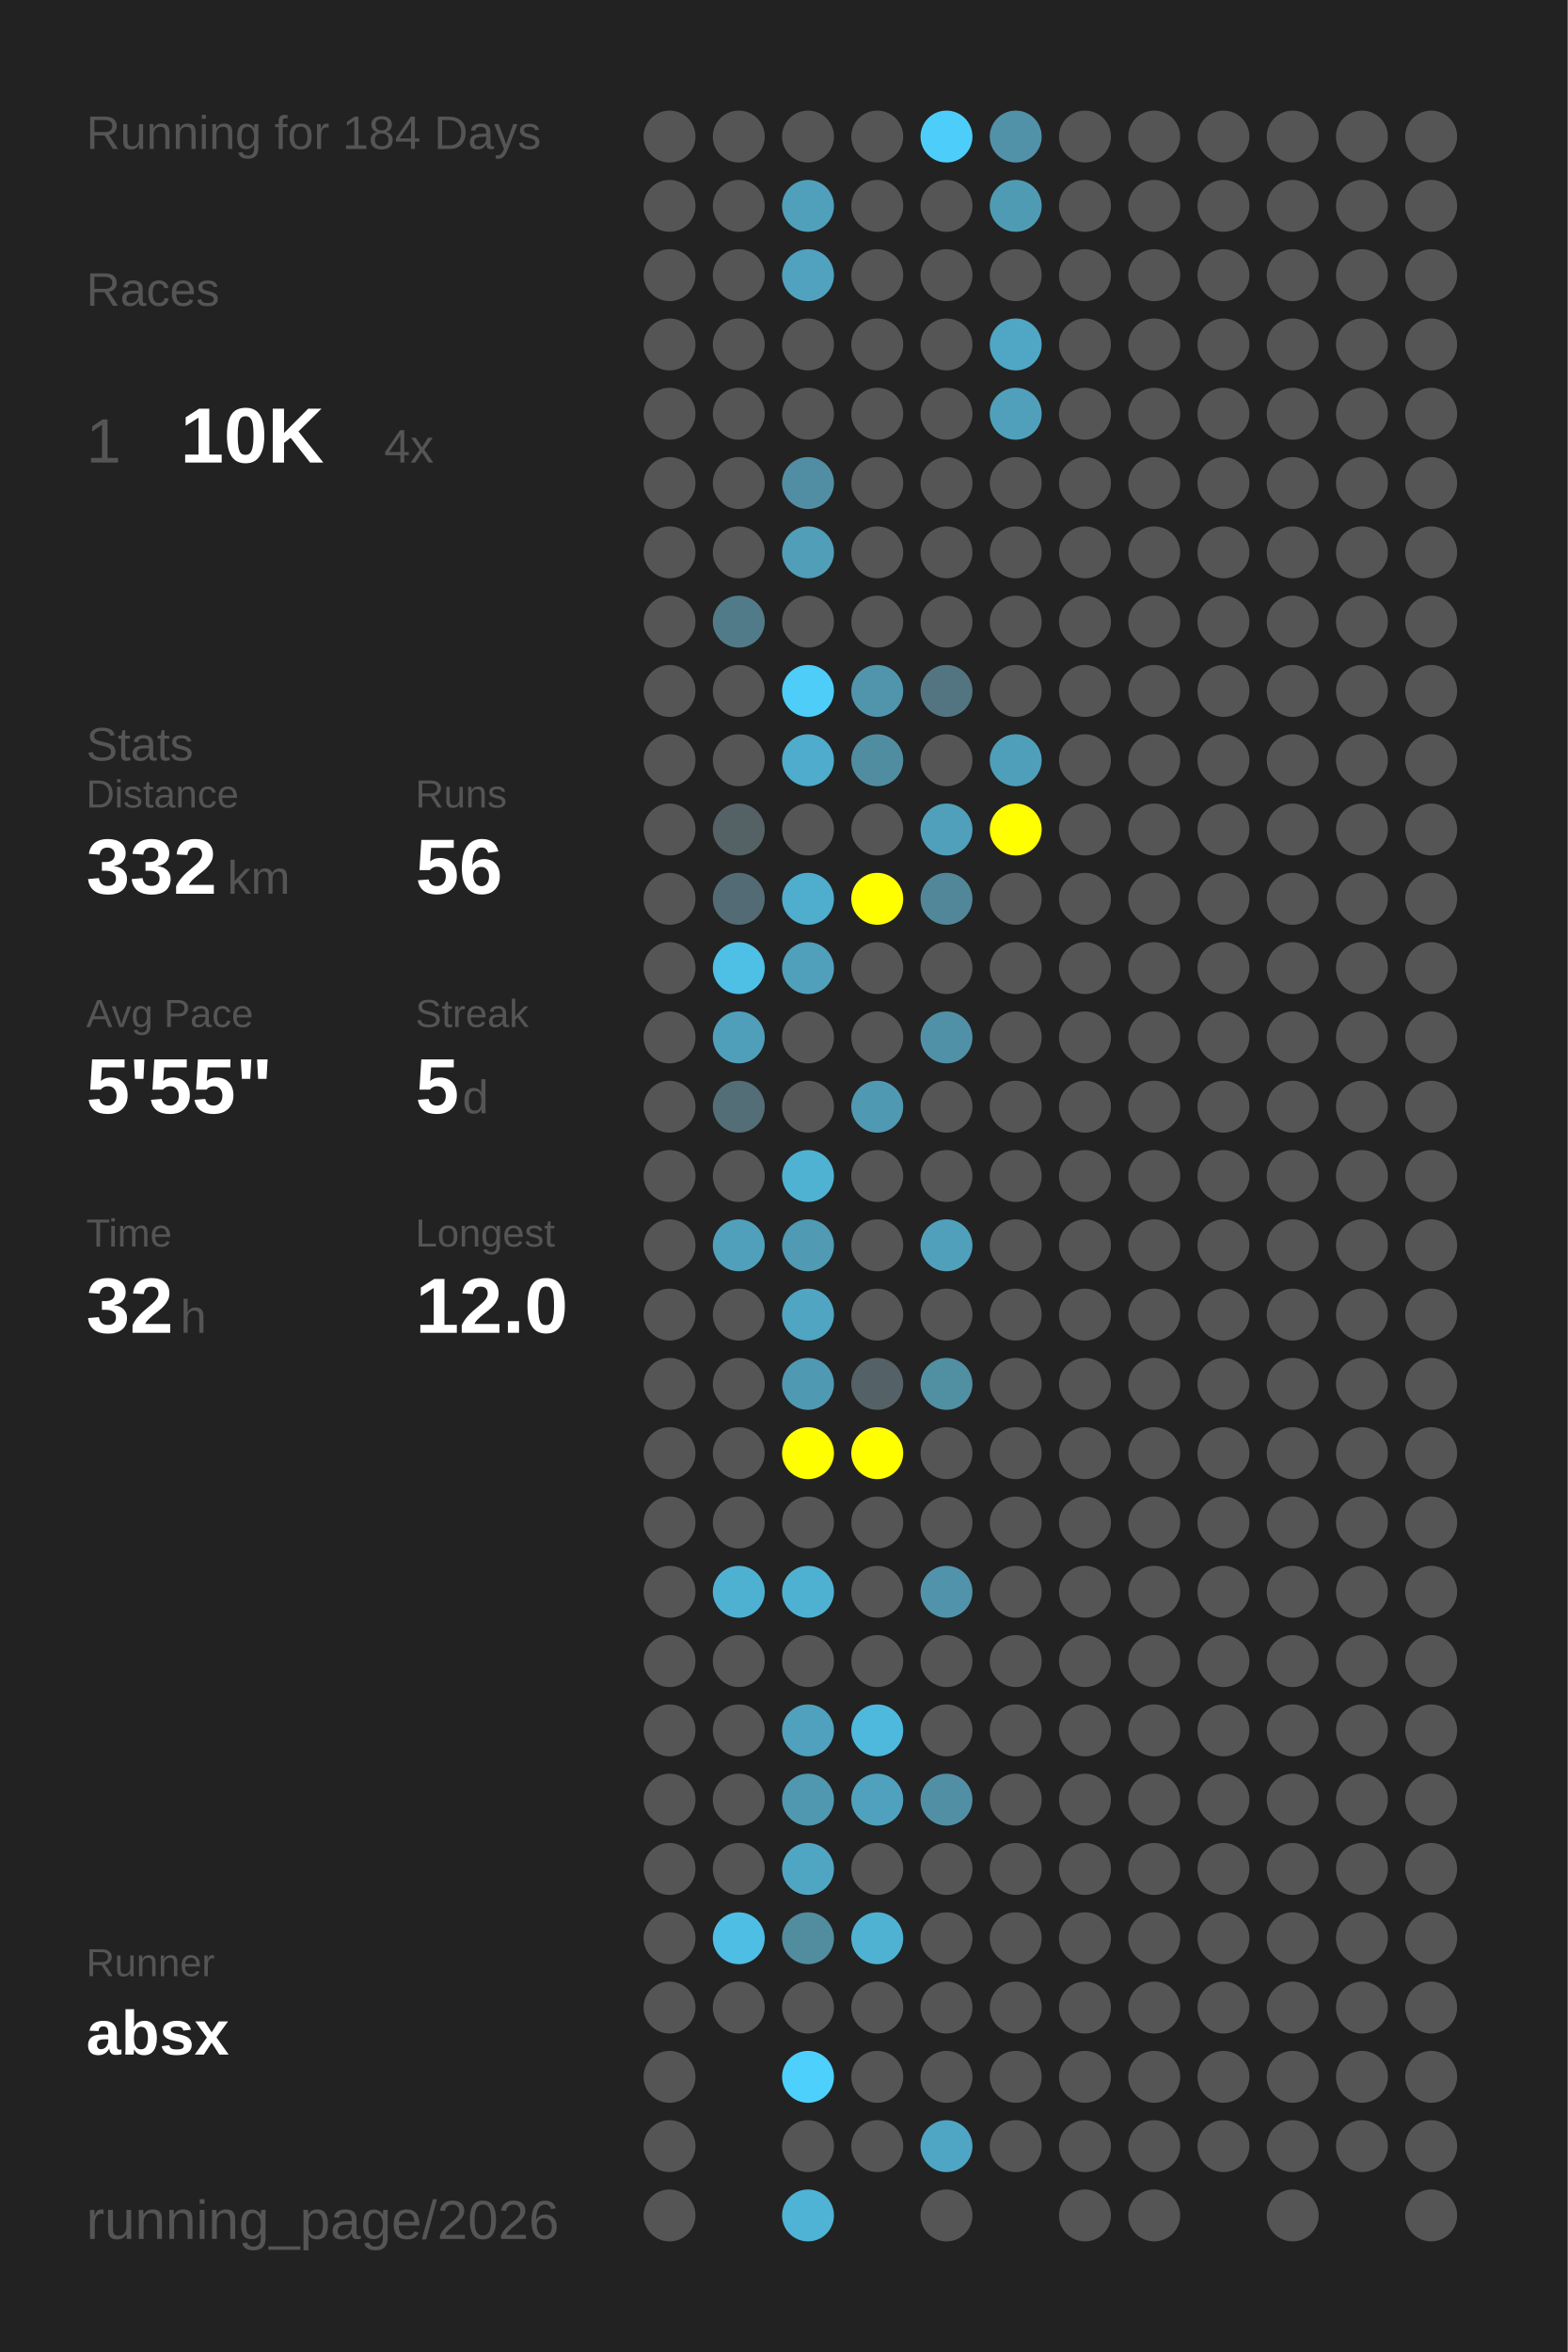
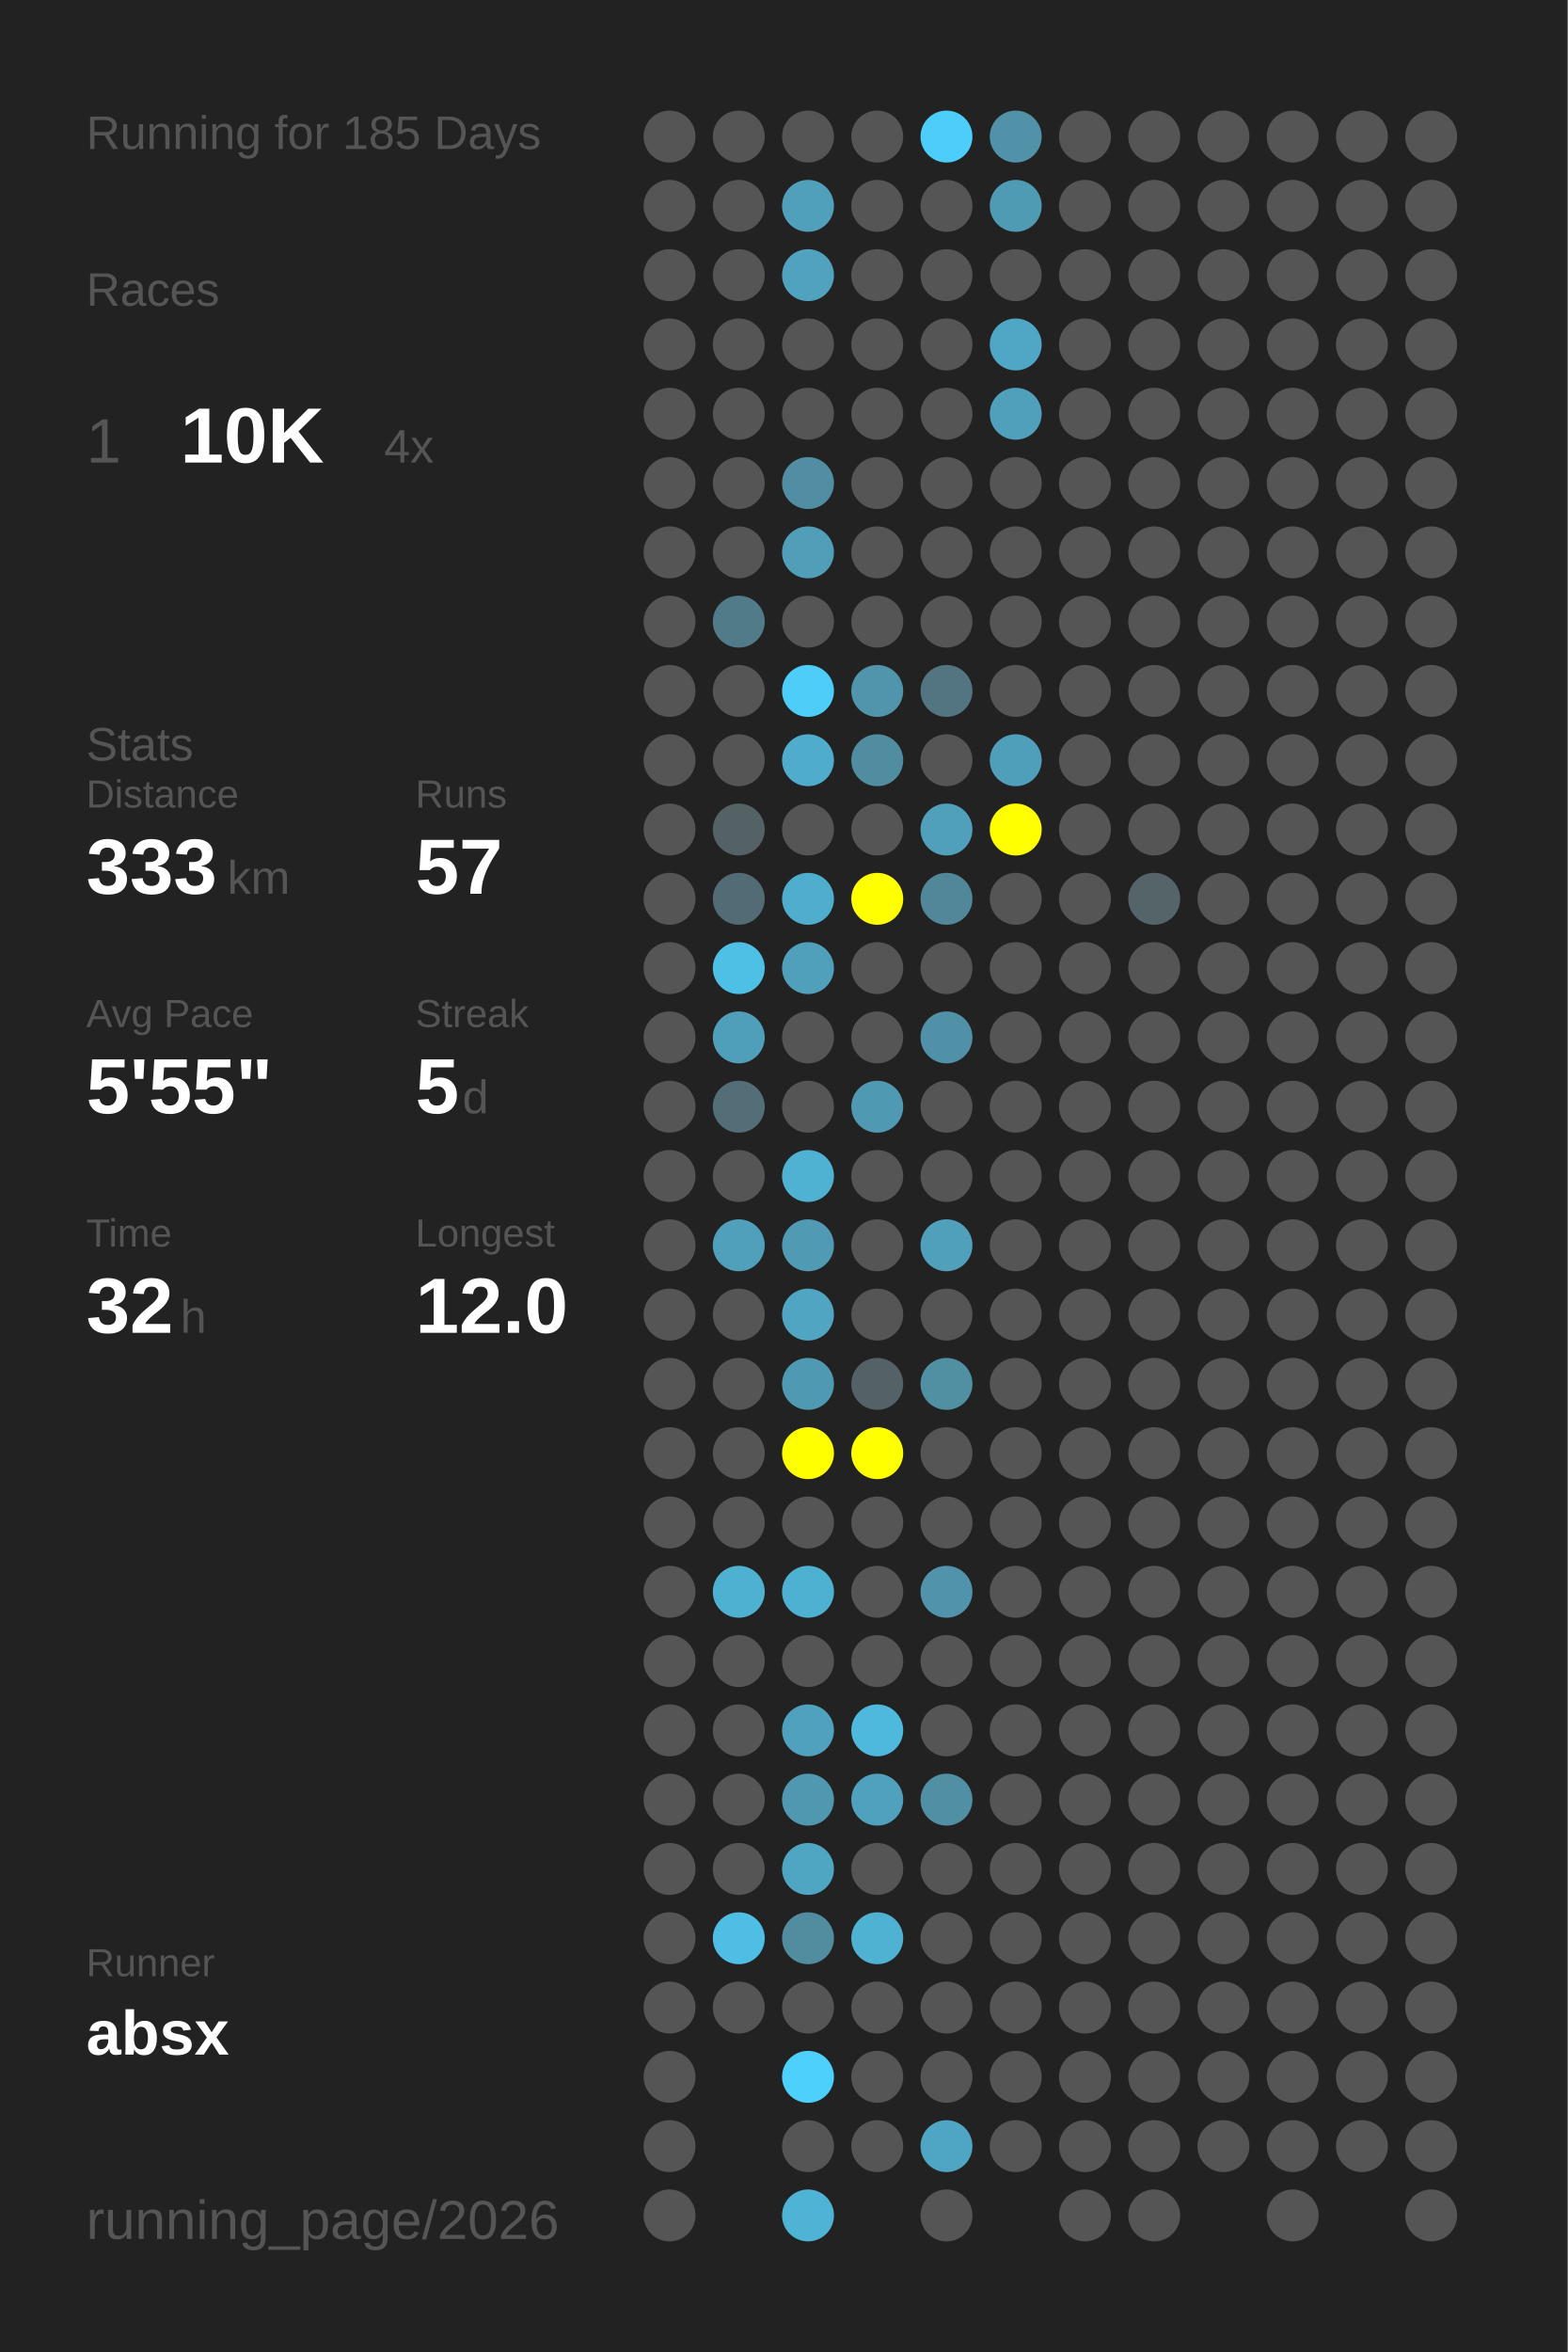
<svg xmlns="http://www.w3.org/2000/svg" baseProfile="full" height="300mm" version="1.1" viewBox="0,0,200,300" width="200mm">
  <defs />
  <rect fill="#222222" height="300" width="200" x="0" y="0" />
-   <text fill="#555555" style="font-size:6px; font-family:Arial;" x="11" y="19">Running for 184 Days</text>
+   <text fill="#555555" style="font-size:6px; font-family:Arial;" x="11" y="19">Running for 185 Days</text>
  <text fill="#555555" style="font-size:6px; font-family:Arial;" x="11" y="39">Races</text>
  <text fill="#555555" style="font-size:8px; font-family:Arial;" x="11" y="59">1</text>
  <text fill="#FFFFFF" style="font-size:10px; font-family:Arial; font-weight:bold;" x="23" y="59">10K</text>
  <text fill="#555555" style="font-size:6px; font-family:Arial;" x="49" y="59">4x</text>
  <text fill="#555555" style="font-size:6px; font-family:Arial;" x="11" y="97">Stats</text>
  <text fill="#555555" style="font-size:5px; font-family:Arial;" x="11" y="103">Distance</text>
-   <text fill="#FFFFFF" style="font-size:10px; font-family:Arial; font-weight:bold;" x="11" y="114">332</text>
+   <text fill="#FFFFFF" style="font-size:10px; font-family:Arial; font-weight:bold;" x="11" y="114">333</text>
  <text fill="#555555" style="font-size:6px; font-family:Arial;" x="29" y="114">km</text>
  <text fill="#555555" style="font-size:5px; font-family:Arial;" x="53" y="103">Runs</text>
-   <text fill="#FFFFFF" style="font-size:10px; font-family:Arial; font-weight:bold;" x="53" y="114">56</text>
+   <text fill="#FFFFFF" style="font-size:10px; font-family:Arial; font-weight:bold;" x="53" y="114">57</text>
  <text fill="#555555" style="font-size:5px; font-family:Arial;" x="11" y="131">Avg Pace</text>
  <text fill="#FFFFFF" style="font-size:10px; font-family:Arial; font-weight:bold;" x="11" y="142">5'55"</text>
  <text fill="#555555" style="font-size:5px; font-family:Arial;" x="53" y="131">Streak</text>
  <text fill="#FFFFFF" style="font-size:10px; font-family:Arial; font-weight:bold;" x="53" y="142">5</text>
  <text fill="#555555" style="font-size:6px; font-family:Arial;" x="59" y="142">d</text>
  <text fill="#555555" style="font-size:5px; font-family:Arial;" x="11" y="159">Time</text>
  <text fill="#FFFFFF" style="font-size:10px; font-family:Arial; font-weight:bold;" x="11" y="170">32</text>
  <text fill="#555555" style="font-size:6px; font-family:Arial;" x="23" y="170">h</text>
  <text fill="#555555" style="font-size:5px; font-family:Arial;" x="53" y="159">Longest</text>
  <text fill="#FFFFFF" style="font-size:10px; font-family:Arial; font-weight:bold;" x="53" y="170">12.0</text>
  <text fill="#555555" style="font-size:5px; font-family:Arial;" x="11" y="252.065">Runner</text>
  <text fill="#FFFFFF" style="font-size:8px; font-family:Arial; font-weight:bold;" x="11" y="262.065">absx</text>
  <text fill="#555555" style="font-size:7px; font-family:Arial;" x="11" y="285.581">running_page/2026</text>
  <circle cx="85.417" cy="17.419" fill="#555555" r="3.312" />
  <circle cx="85.417" cy="26.258" fill="#555555" r="3.312" />
  <circle cx="85.417" cy="35.097" fill="#555555" r="3.312" />
  <circle cx="85.417" cy="43.935" fill="#555555" r="3.312" />
  <circle cx="85.417" cy="52.774" fill="#555555" r="3.312" />
  <circle cx="85.417" cy="61.613" fill="#555555" r="3.312" />
  <circle cx="85.417" cy="70.452" fill="#555555" r="3.312" />
  <circle cx="85.417" cy="79.29" fill="#555555" r="3.312" />
  <circle cx="85.417" cy="88.129" fill="#555555" r="3.312" />
  <circle cx="85.417" cy="96.968" fill="#555555" r="3.312" />
  <circle cx="85.417" cy="105.806" fill="#555555" r="3.312" />
  <circle cx="85.417" cy="114.645" fill="#555555" r="3.312" />
  <circle cx="85.417" cy="123.484" fill="#555555" r="3.312" />
  <circle cx="85.417" cy="132.323" fill="#555555" r="3.312" />
  <circle cx="85.417" cy="141.161" fill="#555555" r="3.312" />
  <circle cx="85.417" cy="150" fill="#555555" r="3.312" />
  <circle cx="85.417" cy="158.839" fill="#555555" r="3.312" />
  <circle cx="85.417" cy="167.677" fill="#555555" r="3.312" />
  <circle cx="85.417" cy="176.516" fill="#555555" r="3.312" />
  <circle cx="85.417" cy="185.355" fill="#555555" r="3.312" />
  <circle cx="85.417" cy="194.194" fill="#555555" r="3.312" />
  <circle cx="85.417" cy="203.032" fill="#555555" r="3.312" />
  <circle cx="85.417" cy="211.871" fill="#555555" r="3.312" />
  <circle cx="85.417" cy="220.71" fill="#555555" r="3.312" />
  <circle cx="85.417" cy="229.548" fill="#555555" r="3.312" />
  <circle cx="85.417" cy="238.387" fill="#555555" r="3.312" />
  <circle cx="85.417" cy="247.226" fill="#555555" r="3.312" />
  <circle cx="85.417" cy="256.065" fill="#555555" r="3.312" />
  <circle cx="85.417" cy="264.903" fill="#555555" r="3.312" />
  <circle cx="85.417" cy="273.742" fill="#555555" r="3.312" />
  <circle cx="85.417" cy="282.581" fill="#555555" r="3.312" />
  <circle cx="94.25" cy="17.419" fill="#555555" r="3.312" />
  <circle cx="94.25" cy="26.258" fill="#555555" r="3.312" />
  <circle cx="94.25" cy="35.097" fill="#555555" r="3.312" />
  <circle cx="94.25" cy="43.935" fill="#555555" r="3.312" />
  <circle cx="94.25" cy="52.774" fill="#555555" r="3.312" />
  <circle cx="94.25" cy="61.613" fill="#555555" r="3.312" />
  <circle cx="94.25" cy="70.452" fill="#555555" r="3.312" />
  <circle cx="94.25" cy="79.29" fill="#527b89" r="3.312" />
  <circle cx="94.25" cy="88.129" fill="#555555" r="3.312" />
  <circle cx="94.25" cy="96.968" fill="#555555" r="3.312" />
  <circle cx="94.25" cy="105.806" fill="#546266" r="3.312" />
  <circle cx="94.25" cy="114.645" fill="#536b74" r="3.312" />
  <circle cx="94.25" cy="123.484" fill="#4ebfe5" r="3.312" />
  <circle cx="94.25" cy="132.323" fill="#509fba" r="3.312" />
  <circle cx="94.25" cy="141.161" fill="#536e77" r="3.312" />
  <circle cx="94.25" cy="150" fill="#555555" r="3.312" />
  <circle cx="94.25" cy="158.839" fill="#50a0bb" r="3.312" />
  <circle cx="94.25" cy="167.677" fill="#555555" r="3.312" />
  <circle cx="94.25" cy="176.516" fill="#555555" r="3.312" />
  <circle cx="94.25" cy="185.355" fill="#555555" r="3.312" />
  <circle cx="94.25" cy="194.194" fill="#555555" r="3.312" />
  <circle cx="94.25" cy="203.032" fill="#4fb1d2" r="3.312" />
  <circle cx="94.25" cy="211.871" fill="#555555" r="3.312" />
  <circle cx="94.25" cy="220.71" fill="#555555" r="3.312" />
  <circle cx="94.25" cy="229.548" fill="#555555" r="3.312" />
  <circle cx="94.25" cy="238.387" fill="#555555" r="3.312" />
  <circle cx="94.25" cy="247.226" fill="#4ebee4" r="3.312" />
  <circle cx="94.25" cy="256.065" fill="#555555" r="3.312" />
  <circle cx="103.083" cy="17.419" fill="#555555" r="3.312" />
  <circle cx="103.083" cy="26.258" fill="#50a0bb" r="3.312" />
  <circle cx="103.083" cy="35.097" fill="#50a2bf" r="3.312" />
  <circle cx="103.083" cy="43.935" fill="#555555" r="3.312" />
  <circle cx="103.083" cy="52.774" fill="#555555" r="3.312" />
  <circle cx="103.083" cy="61.613" fill="#518ea3" r="3.312" />
  <circle cx="103.083" cy="70.452" fill="#509eb8" r="3.312" />
  <circle cx="103.083" cy="79.29" fill="#555555" r="3.312" />
  <circle cx="103.083" cy="88.129" fill="#4dcdf8" r="3.312" />
  <circle cx="103.083" cy="96.968" fill="#4faccc" r="3.312" />
  <circle cx="103.083" cy="105.806" fill="#555555" r="3.312" />
  <circle cx="103.083" cy="114.645" fill="#4fadcd" r="3.312" />
  <circle cx="103.083" cy="123.484" fill="#50a0bb" r="3.312" />
  <circle cx="103.083" cy="132.323" fill="#555555" r="3.312" />
  <circle cx="103.083" cy="141.161" fill="#555555" r="3.312" />
  <circle cx="103.083" cy="150" fill="#4fb2d3" r="3.312" />
  <circle cx="103.083" cy="158.839" fill="#509ab3" r="3.312" />
  <circle cx="103.083" cy="167.677" fill="#4fa5c2" r="3.312" />
  <circle cx="103.083" cy="176.516" fill="#5099b2" r="3.312" />
  <circle cx="103.083" cy="185.355" fill="#FFFF00" r="3.312" />
  <circle cx="103.083" cy="194.194" fill="#555555" r="3.312" />
  <circle cx="103.083" cy="203.032" fill="#4fb1d2" r="3.312" />
  <circle cx="103.083" cy="211.871" fill="#555555" r="3.312" />
  <circle cx="103.083" cy="220.71" fill="#50a1bd" r="3.312" />
  <circle cx="103.083" cy="229.548" fill="#5098b0" r="3.312" />
  <circle cx="103.083" cy="238.387" fill="#4fa6c3" r="3.312" />
  <circle cx="103.083" cy="247.226" fill="#518c9f" r="3.312" />
  <circle cx="103.083" cy="256.065" fill="#555555" r="3.312" />
  <circle cx="103.083" cy="264.903" fill="#4dd0fc" r="3.312" />
  <circle cx="103.083" cy="273.742" fill="#555555" r="3.312" />
  <circle cx="103.083" cy="282.581" fill="#4eb3d5" r="3.312" />
  <circle cx="111.917" cy="17.419" fill="#555555" r="3.312" />
  <circle cx="111.917" cy="26.258" fill="#555555" r="3.312" />
  <circle cx="111.917" cy="35.097" fill="#555555" r="3.312" />
  <circle cx="111.917" cy="43.935" fill="#555555" r="3.312" />
  <circle cx="111.917" cy="52.774" fill="#555555" r="3.312" />
  <circle cx="111.917" cy="61.613" fill="#555555" r="3.312" />
  <circle cx="111.917" cy="70.452" fill="#555555" r="3.312" />
  <circle cx="111.917" cy="79.29" fill="#555555" r="3.312" />
  <circle cx="111.917" cy="88.129" fill="#5095ac" r="3.312" />
  <circle cx="111.917" cy="96.968" fill="#518da1" r="3.312" />
  <circle cx="111.917" cy="105.806" fill="#555555" r="3.312" />
  <circle cx="111.917" cy="114.645" fill="#FFFF00" r="3.312" />
  <circle cx="111.917" cy="123.484" fill="#555555" r="3.312" />
  <circle cx="111.917" cy="132.323" fill="#555555" r="3.312" />
  <circle cx="111.917" cy="141.161" fill="#5099b2" r="3.312" />
  <circle cx="111.917" cy="150" fill="#555555" r="3.312" />
  <circle cx="111.917" cy="158.839" fill="#555555" r="3.312" />
  <circle cx="111.917" cy="167.677" fill="#555555" r="3.312" />
  <circle cx="111.917" cy="176.516" fill="#546166" r="3.312" />
  <circle cx="111.917" cy="185.355" fill="#FFFF00" r="3.312" />
  <circle cx="111.917" cy="194.194" fill="#555555" r="3.312" />
  <circle cx="111.917" cy="203.032" fill="#555555" r="3.312" />
  <circle cx="111.917" cy="211.871" fill="#555555" r="3.312" />
  <circle cx="111.917" cy="220.71" fill="#4eb9dd" r="3.312" />
  <circle cx="111.917" cy="229.548" fill="#50a1bd" r="3.312" />
  <circle cx="111.917" cy="238.387" fill="#555555" r="3.312" />
  <circle cx="111.917" cy="247.226" fill="#4fb2d3" r="3.312" />
  <circle cx="111.917" cy="256.065" fill="#555555" r="3.312" />
  <circle cx="111.917" cy="264.903" fill="#555555" r="3.312" />
  <circle cx="111.917" cy="273.742" fill="#555555" r="3.312" />
  <circle cx="120.75" cy="17.419" fill="#4dcefa" r="3.312" />
  <circle cx="120.75" cy="26.258" fill="#555555" r="3.312" />
  <circle cx="120.75" cy="35.097" fill="#555555" r="3.312" />
  <circle cx="120.75" cy="43.935" fill="#555555" r="3.312" />
  <circle cx="120.75" cy="52.774" fill="#555555" r="3.312" />
  <circle cx="120.75" cy="61.613" fill="#555555" r="3.312" />
  <circle cx="120.75" cy="70.452" fill="#555555" r="3.312" />
  <circle cx="120.75" cy="79.29" fill="#555555" r="3.312" />
  <circle cx="120.75" cy="88.129" fill="#527581" r="3.312" />
  <circle cx="120.75" cy="96.968" fill="#555555" r="3.312" />
  <circle cx="120.75" cy="105.806" fill="#50a0bb" r="3.312" />
  <circle cx="120.75" cy="114.645" fill="#518799" r="3.312" />
  <circle cx="120.75" cy="123.484" fill="#555555" r="3.312" />
  <circle cx="120.75" cy="132.323" fill="#5191a7" r="3.312" />
  <circle cx="120.75" cy="141.161" fill="#555555" r="3.312" />
  <circle cx="120.75" cy="150" fill="#555555" r="3.312" />
  <circle cx="120.75" cy="158.839" fill="#50a0bb" r="3.312" />
  <circle cx="120.75" cy="167.677" fill="#555555" r="3.312" />
  <circle cx="120.75" cy="176.516" fill="#518fa3" r="3.312" />
  <circle cx="120.75" cy="185.355" fill="#555555" r="3.312" />
  <circle cx="120.75" cy="194.194" fill="#555555" r="3.312" />
  <circle cx="120.75" cy="203.032" fill="#5093aa" r="3.312" />
  <circle cx="120.75" cy="211.871" fill="#555555" r="3.312" />
  <circle cx="120.75" cy="220.71" fill="#555555" r="3.312" />
  <circle cx="120.75" cy="229.548" fill="#518fa4" r="3.312" />
  <circle cx="120.75" cy="238.387" fill="#555555" r="3.312" />
  <circle cx="120.75" cy="247.226" fill="#555555" r="3.312" />
  <circle cx="120.75" cy="256.065" fill="#555555" r="3.312" />
  <circle cx="120.75" cy="264.903" fill="#555555" r="3.312" />
  <circle cx="120.75" cy="273.742" fill="#4fa6c4" r="3.312" />
  <circle cx="120.75" cy="282.581" fill="#555555" r="3.312" />
  <circle cx="129.583" cy="17.419" fill="#5192a9" r="3.312" />
  <circle cx="129.583" cy="26.258" fill="#509bb4" r="3.312" />
  <circle cx="129.583" cy="35.097" fill="#555555" r="3.312" />
  <circle cx="129.583" cy="43.935" fill="#4fa7c5" r="3.312" />
  <circle cx="129.583" cy="52.774" fill="#50a0bb" r="3.312" />
  <circle cx="129.583" cy="61.613" fill="#555555" r="3.312" />
  <circle cx="129.583" cy="70.452" fill="#555555" r="3.312" />
  <circle cx="129.583" cy="79.29" fill="#555555" r="3.312" />
  <circle cx="129.583" cy="88.129" fill="#555555" r="3.312" />
  <circle cx="129.583" cy="96.968" fill="#509fba" r="3.312" />
  <circle cx="129.583" cy="105.806" fill="#FFFF00" r="3.312" />
  <circle cx="129.583" cy="114.645" fill="#555555" r="3.312" />
  <circle cx="129.583" cy="123.484" fill="#555555" r="3.312" />
  <circle cx="129.583" cy="132.323" fill="#555555" r="3.312" />
  <circle cx="129.583" cy="141.161" fill="#555555" r="3.312" />
  <circle cx="129.583" cy="150" fill="#555555" r="3.312" />
  <circle cx="129.583" cy="158.839" fill="#555555" r="3.312" />
  <circle cx="129.583" cy="167.677" fill="#555555" r="3.312" />
  <circle cx="129.583" cy="176.516" fill="#555555" r="3.312" />
  <circle cx="129.583" cy="185.355" fill="#555555" r="3.312" />
  <circle cx="129.583" cy="194.194" fill="#555555" r="3.312" />
  <circle cx="129.583" cy="203.032" fill="#555555" r="3.312" />
  <circle cx="129.583" cy="211.871" fill="#555555" r="3.312" />
  <circle cx="129.583" cy="220.71" fill="#555555" r="3.312" />
  <circle cx="129.583" cy="229.548" fill="#555555" r="3.312" />
  <circle cx="129.583" cy="238.387" fill="#555555" r="3.312" />
  <circle cx="129.583" cy="247.226" fill="#555555" r="3.312" />
  <circle cx="129.583" cy="256.065" fill="#555555" r="3.312" />
  <circle cx="129.583" cy="264.903" fill="#555555" r="3.312" />
  <circle cx="129.583" cy="273.742" fill="#555555" r="3.312" />
  <circle cx="138.417" cy="17.419" fill="#555555" r="3.312" />
  <circle cx="138.417" cy="26.258" fill="#555555" r="3.312" />
  <circle cx="138.417" cy="35.097" fill="#555555" r="3.312" />
  <circle cx="138.417" cy="43.935" fill="#555555" r="3.312" />
  <circle cx="138.417" cy="52.774" fill="#555555" r="3.312" />
  <circle cx="138.417" cy="61.613" fill="#555555" r="3.312" />
  <circle cx="138.417" cy="70.452" fill="#555555" r="3.312" />
  <circle cx="138.417" cy="79.29" fill="#555555" r="3.312" />
  <circle cx="138.417" cy="88.129" fill="#555555" r="3.312" />
  <circle cx="138.417" cy="96.968" fill="#555555" r="3.312" />
  <circle cx="138.417" cy="105.806" fill="#555555" r="3.312" />
  <circle cx="138.417" cy="114.645" fill="#555555" r="3.312" />
  <circle cx="138.417" cy="123.484" fill="#555555" r="3.312" />
  <circle cx="138.417" cy="132.323" fill="#555555" r="3.312" />
  <circle cx="138.417" cy="141.161" fill="#555555" r="3.312" />
  <circle cx="138.417" cy="150" fill="#555555" r="3.312" />
  <circle cx="138.417" cy="158.839" fill="#555555" r="3.312" />
  <circle cx="138.417" cy="167.677" fill="#555555" r="3.312" />
  <circle cx="138.417" cy="176.516" fill="#555555" r="3.312" />
  <circle cx="138.417" cy="185.355" fill="#555555" r="3.312" />
  <circle cx="138.417" cy="194.194" fill="#555555" r="3.312" />
  <circle cx="138.417" cy="203.032" fill="#555555" r="3.312" />
  <circle cx="138.417" cy="211.871" fill="#555555" r="3.312" />
  <circle cx="138.417" cy="220.71" fill="#555555" r="3.312" />
  <circle cx="138.417" cy="229.548" fill="#555555" r="3.312" />
  <circle cx="138.417" cy="238.387" fill="#555555" r="3.312" />
  <circle cx="138.417" cy="247.226" fill="#555555" r="3.312" />
  <circle cx="138.417" cy="256.065" fill="#555555" r="3.312" />
  <circle cx="138.417" cy="264.903" fill="#555555" r="3.312" />
  <circle cx="138.417" cy="273.742" fill="#555555" r="3.312" />
  <circle cx="138.417" cy="282.581" fill="#555555" r="3.312" />
  <circle cx="147.25" cy="17.419" fill="#555555" r="3.312" />
  <circle cx="147.25" cy="26.258" fill="#555555" r="3.312" />
  <circle cx="147.25" cy="35.097" fill="#555555" r="3.312" />
  <circle cx="147.25" cy="43.935" fill="#555555" r="3.312" />
  <circle cx="147.25" cy="52.774" fill="#555555" r="3.312" />
  <circle cx="147.25" cy="61.613" fill="#555555" r="3.312" />
  <circle cx="147.25" cy="70.452" fill="#555555" r="3.312" />
  <circle cx="147.25" cy="79.29" fill="#555555" r="3.312" />
  <circle cx="147.25" cy="88.129" fill="#555555" r="3.312" />
  <circle cx="147.25" cy="96.968" fill="#555555" r="3.312" />
  <circle cx="147.25" cy="105.806" fill="#555555" r="3.312" />
-   <circle cx="147.25" cy="114.645" fill="#555555" r="3.312" />
+   <circle cx="147.25" cy="114.645" fill="#546469" r="3.312" />
  <circle cx="147.25" cy="123.484" fill="#555555" r="3.312" />
  <circle cx="147.25" cy="132.323" fill="#555555" r="3.312" />
  <circle cx="147.25" cy="141.161" fill="#555555" r="3.312" />
  <circle cx="147.25" cy="150" fill="#555555" r="3.312" />
  <circle cx="147.25" cy="158.839" fill="#555555" r="3.312" />
  <circle cx="147.25" cy="167.677" fill="#555555" r="3.312" />
  <circle cx="147.25" cy="176.516" fill="#555555" r="3.312" />
  <circle cx="147.25" cy="185.355" fill="#555555" r="3.312" />
  <circle cx="147.25" cy="194.194" fill="#555555" r="3.312" />
  <circle cx="147.25" cy="203.032" fill="#555555" r="3.312" />
  <circle cx="147.25" cy="211.871" fill="#555555" r="3.312" />
  <circle cx="147.25" cy="220.71" fill="#555555" r="3.312" />
  <circle cx="147.25" cy="229.548" fill="#555555" r="3.312" />
  <circle cx="147.25" cy="238.387" fill="#555555" r="3.312" />
  <circle cx="147.25" cy="247.226" fill="#555555" r="3.312" />
  <circle cx="147.25" cy="256.065" fill="#555555" r="3.312" />
  <circle cx="147.25" cy="264.903" fill="#555555" r="3.312" />
  <circle cx="147.25" cy="273.742" fill="#555555" r="3.312" />
  <circle cx="147.25" cy="282.581" fill="#555555" r="3.312" />
  <circle cx="156.083" cy="17.419" fill="#555555" r="3.312" />
  <circle cx="156.083" cy="26.258" fill="#555555" r="3.312" />
  <circle cx="156.083" cy="35.097" fill="#555555" r="3.312" />
  <circle cx="156.083" cy="43.935" fill="#555555" r="3.312" />
  <circle cx="156.083" cy="52.774" fill="#555555" r="3.312" />
  <circle cx="156.083" cy="61.613" fill="#555555" r="3.312" />
  <circle cx="156.083" cy="70.452" fill="#555555" r="3.312" />
  <circle cx="156.083" cy="79.29" fill="#555555" r="3.312" />
  <circle cx="156.083" cy="88.129" fill="#555555" r="3.312" />
  <circle cx="156.083" cy="96.968" fill="#555555" r="3.312" />
  <circle cx="156.083" cy="105.806" fill="#555555" r="3.312" />
  <circle cx="156.083" cy="114.645" fill="#555555" r="3.312" />
  <circle cx="156.083" cy="123.484" fill="#555555" r="3.312" />
  <circle cx="156.083" cy="132.323" fill="#555555" r="3.312" />
  <circle cx="156.083" cy="141.161" fill="#555555" r="3.312" />
  <circle cx="156.083" cy="150" fill="#555555" r="3.312" />
  <circle cx="156.083" cy="158.839" fill="#555555" r="3.312" />
  <circle cx="156.083" cy="167.677" fill="#555555" r="3.312" />
  <circle cx="156.083" cy="176.516" fill="#555555" r="3.312" />
  <circle cx="156.083" cy="185.355" fill="#555555" r="3.312" />
  <circle cx="156.083" cy="194.194" fill="#555555" r="3.312" />
  <circle cx="156.083" cy="203.032" fill="#555555" r="3.312" />
  <circle cx="156.083" cy="211.871" fill="#555555" r="3.312" />
  <circle cx="156.083" cy="220.71" fill="#555555" r="3.312" />
  <circle cx="156.083" cy="229.548" fill="#555555" r="3.312" />
  <circle cx="156.083" cy="238.387" fill="#555555" r="3.312" />
  <circle cx="156.083" cy="247.226" fill="#555555" r="3.312" />
  <circle cx="156.083" cy="256.065" fill="#555555" r="3.312" />
  <circle cx="156.083" cy="264.903" fill="#555555" r="3.312" />
  <circle cx="156.083" cy="273.742" fill="#555555" r="3.312" />
  <circle cx="164.917" cy="17.419" fill="#555555" r="3.312" />
  <circle cx="164.917" cy="26.258" fill="#555555" r="3.312" />
  <circle cx="164.917" cy="35.097" fill="#555555" r="3.312" />
  <circle cx="164.917" cy="43.935" fill="#555555" r="3.312" />
  <circle cx="164.917" cy="52.774" fill="#555555" r="3.312" />
  <circle cx="164.917" cy="61.613" fill="#555555" r="3.312" />
  <circle cx="164.917" cy="70.452" fill="#555555" r="3.312" />
  <circle cx="164.917" cy="79.29" fill="#555555" r="3.312" />
  <circle cx="164.917" cy="88.129" fill="#555555" r="3.312" />
  <circle cx="164.917" cy="96.968" fill="#555555" r="3.312" />
  <circle cx="164.917" cy="105.806" fill="#555555" r="3.312" />
  <circle cx="164.917" cy="114.645" fill="#555555" r="3.312" />
  <circle cx="164.917" cy="123.484" fill="#555555" r="3.312" />
  <circle cx="164.917" cy="132.323" fill="#555555" r="3.312" />
  <circle cx="164.917" cy="141.161" fill="#555555" r="3.312" />
  <circle cx="164.917" cy="150" fill="#555555" r="3.312" />
  <circle cx="164.917" cy="158.839" fill="#555555" r="3.312" />
  <circle cx="164.917" cy="167.677" fill="#555555" r="3.312" />
  <circle cx="164.917" cy="176.516" fill="#555555" r="3.312" />
  <circle cx="164.917" cy="185.355" fill="#555555" r="3.312" />
  <circle cx="164.917" cy="194.194" fill="#555555" r="3.312" />
  <circle cx="164.917" cy="203.032" fill="#555555" r="3.312" />
  <circle cx="164.917" cy="211.871" fill="#555555" r="3.312" />
  <circle cx="164.917" cy="220.71" fill="#555555" r="3.312" />
  <circle cx="164.917" cy="229.548" fill="#555555" r="3.312" />
  <circle cx="164.917" cy="238.387" fill="#555555" r="3.312" />
  <circle cx="164.917" cy="247.226" fill="#555555" r="3.312" />
  <circle cx="164.917" cy="256.065" fill="#555555" r="3.312" />
  <circle cx="164.917" cy="264.903" fill="#555555" r="3.312" />
  <circle cx="164.917" cy="273.742" fill="#555555" r="3.312" />
  <circle cx="164.917" cy="282.581" fill="#555555" r="3.312" />
  <circle cx="173.75" cy="17.419" fill="#555555" r="3.312" />
  <circle cx="173.75" cy="26.258" fill="#555555" r="3.312" />
  <circle cx="173.75" cy="35.097" fill="#555555" r="3.312" />
  <circle cx="173.75" cy="43.935" fill="#555555" r="3.312" />
  <circle cx="173.75" cy="52.774" fill="#555555" r="3.312" />
  <circle cx="173.75" cy="61.613" fill="#555555" r="3.312" />
  <circle cx="173.75" cy="70.452" fill="#555555" r="3.312" />
  <circle cx="173.75" cy="79.29" fill="#555555" r="3.312" />
  <circle cx="173.75" cy="88.129" fill="#555555" r="3.312" />
  <circle cx="173.75" cy="96.968" fill="#555555" r="3.312" />
  <circle cx="173.75" cy="105.806" fill="#555555" r="3.312" />
  <circle cx="173.75" cy="114.645" fill="#555555" r="3.312" />
  <circle cx="173.75" cy="123.484" fill="#555555" r="3.312" />
  <circle cx="173.75" cy="132.323" fill="#555555" r="3.312" />
  <circle cx="173.75" cy="141.161" fill="#555555" r="3.312" />
  <circle cx="173.75" cy="150" fill="#555555" r="3.312" />
  <circle cx="173.75" cy="158.839" fill="#555555" r="3.312" />
  <circle cx="173.75" cy="167.677" fill="#555555" r="3.312" />
  <circle cx="173.75" cy="176.516" fill="#555555" r="3.312" />
  <circle cx="173.75" cy="185.355" fill="#555555" r="3.312" />
  <circle cx="173.75" cy="194.194" fill="#555555" r="3.312" />
  <circle cx="173.75" cy="203.032" fill="#555555" r="3.312" />
  <circle cx="173.75" cy="211.871" fill="#555555" r="3.312" />
  <circle cx="173.75" cy="220.71" fill="#555555" r="3.312" />
  <circle cx="173.75" cy="229.548" fill="#555555" r="3.312" />
  <circle cx="173.75" cy="238.387" fill="#555555" r="3.312" />
  <circle cx="173.75" cy="247.226" fill="#555555" r="3.312" />
  <circle cx="173.75" cy="256.065" fill="#555555" r="3.312" />
  <circle cx="173.75" cy="264.903" fill="#555555" r="3.312" />
  <circle cx="173.75" cy="273.742" fill="#555555" r="3.312" />
  <circle cx="182.583" cy="17.419" fill="#555555" r="3.312" />
  <circle cx="182.583" cy="26.258" fill="#555555" r="3.312" />
  <circle cx="182.583" cy="35.097" fill="#555555" r="3.312" />
  <circle cx="182.583" cy="43.935" fill="#555555" r="3.312" />
  <circle cx="182.583" cy="52.774" fill="#555555" r="3.312" />
  <circle cx="182.583" cy="61.613" fill="#555555" r="3.312" />
  <circle cx="182.583" cy="70.452" fill="#555555" r="3.312" />
  <circle cx="182.583" cy="79.29" fill="#555555" r="3.312" />
  <circle cx="182.583" cy="88.129" fill="#555555" r="3.312" />
  <circle cx="182.583" cy="96.968" fill="#555555" r="3.312" />
  <circle cx="182.583" cy="105.806" fill="#555555" r="3.312" />
  <circle cx="182.583" cy="114.645" fill="#555555" r="3.312" />
  <circle cx="182.583" cy="123.484" fill="#555555" r="3.312" />
  <circle cx="182.583" cy="132.323" fill="#555555" r="3.312" />
  <circle cx="182.583" cy="141.161" fill="#555555" r="3.312" />
  <circle cx="182.583" cy="150" fill="#555555" r="3.312" />
  <circle cx="182.583" cy="158.839" fill="#555555" r="3.312" />
  <circle cx="182.583" cy="167.677" fill="#555555" r="3.312" />
  <circle cx="182.583" cy="176.516" fill="#555555" r="3.312" />
  <circle cx="182.583" cy="185.355" fill="#555555" r="3.312" />
  <circle cx="182.583" cy="194.194" fill="#555555" r="3.312" />
  <circle cx="182.583" cy="203.032" fill="#555555" r="3.312" />
  <circle cx="182.583" cy="211.871" fill="#555555" r="3.312" />
  <circle cx="182.583" cy="220.71" fill="#555555" r="3.312" />
  <circle cx="182.583" cy="229.548" fill="#555555" r="3.312" />
  <circle cx="182.583" cy="238.387" fill="#555555" r="3.312" />
  <circle cx="182.583" cy="247.226" fill="#555555" r="3.312" />
  <circle cx="182.583" cy="256.065" fill="#555555" r="3.312" />
  <circle cx="182.583" cy="264.903" fill="#555555" r="3.312" />
  <circle cx="182.583" cy="273.742" fill="#555555" r="3.312" />
  <circle cx="182.583" cy="282.581" fill="#555555" r="3.312" />
</svg>
